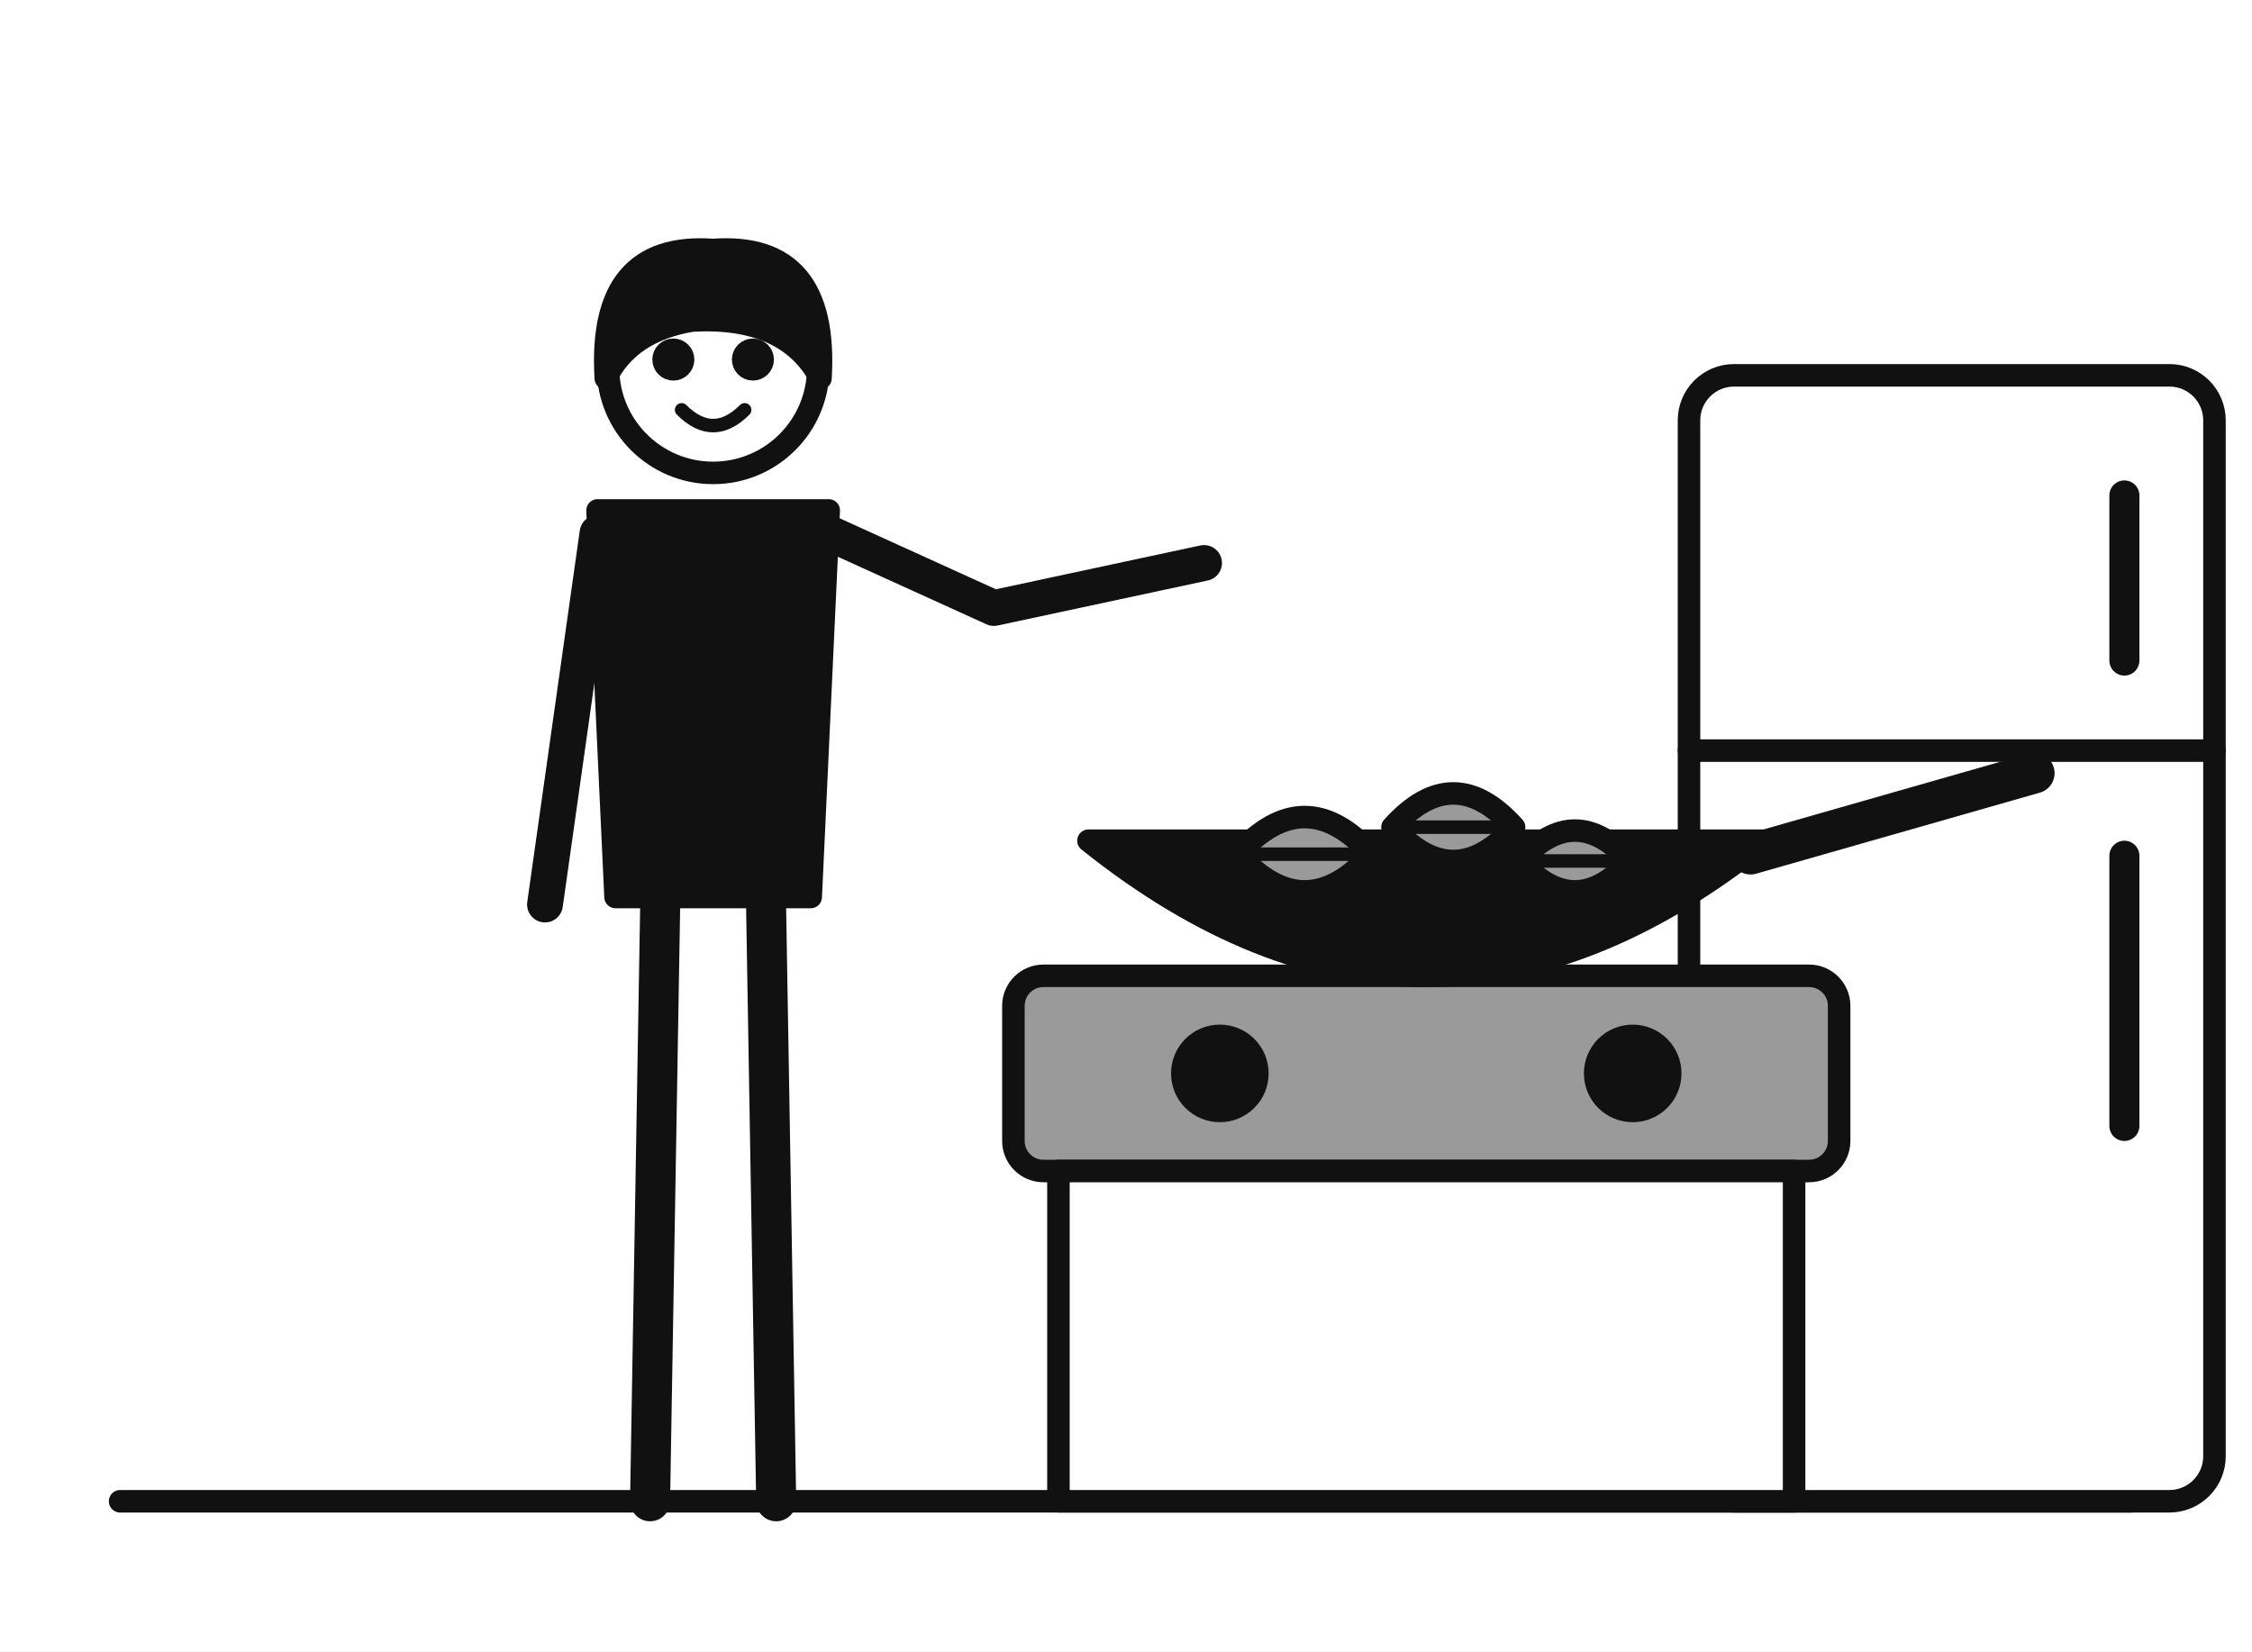
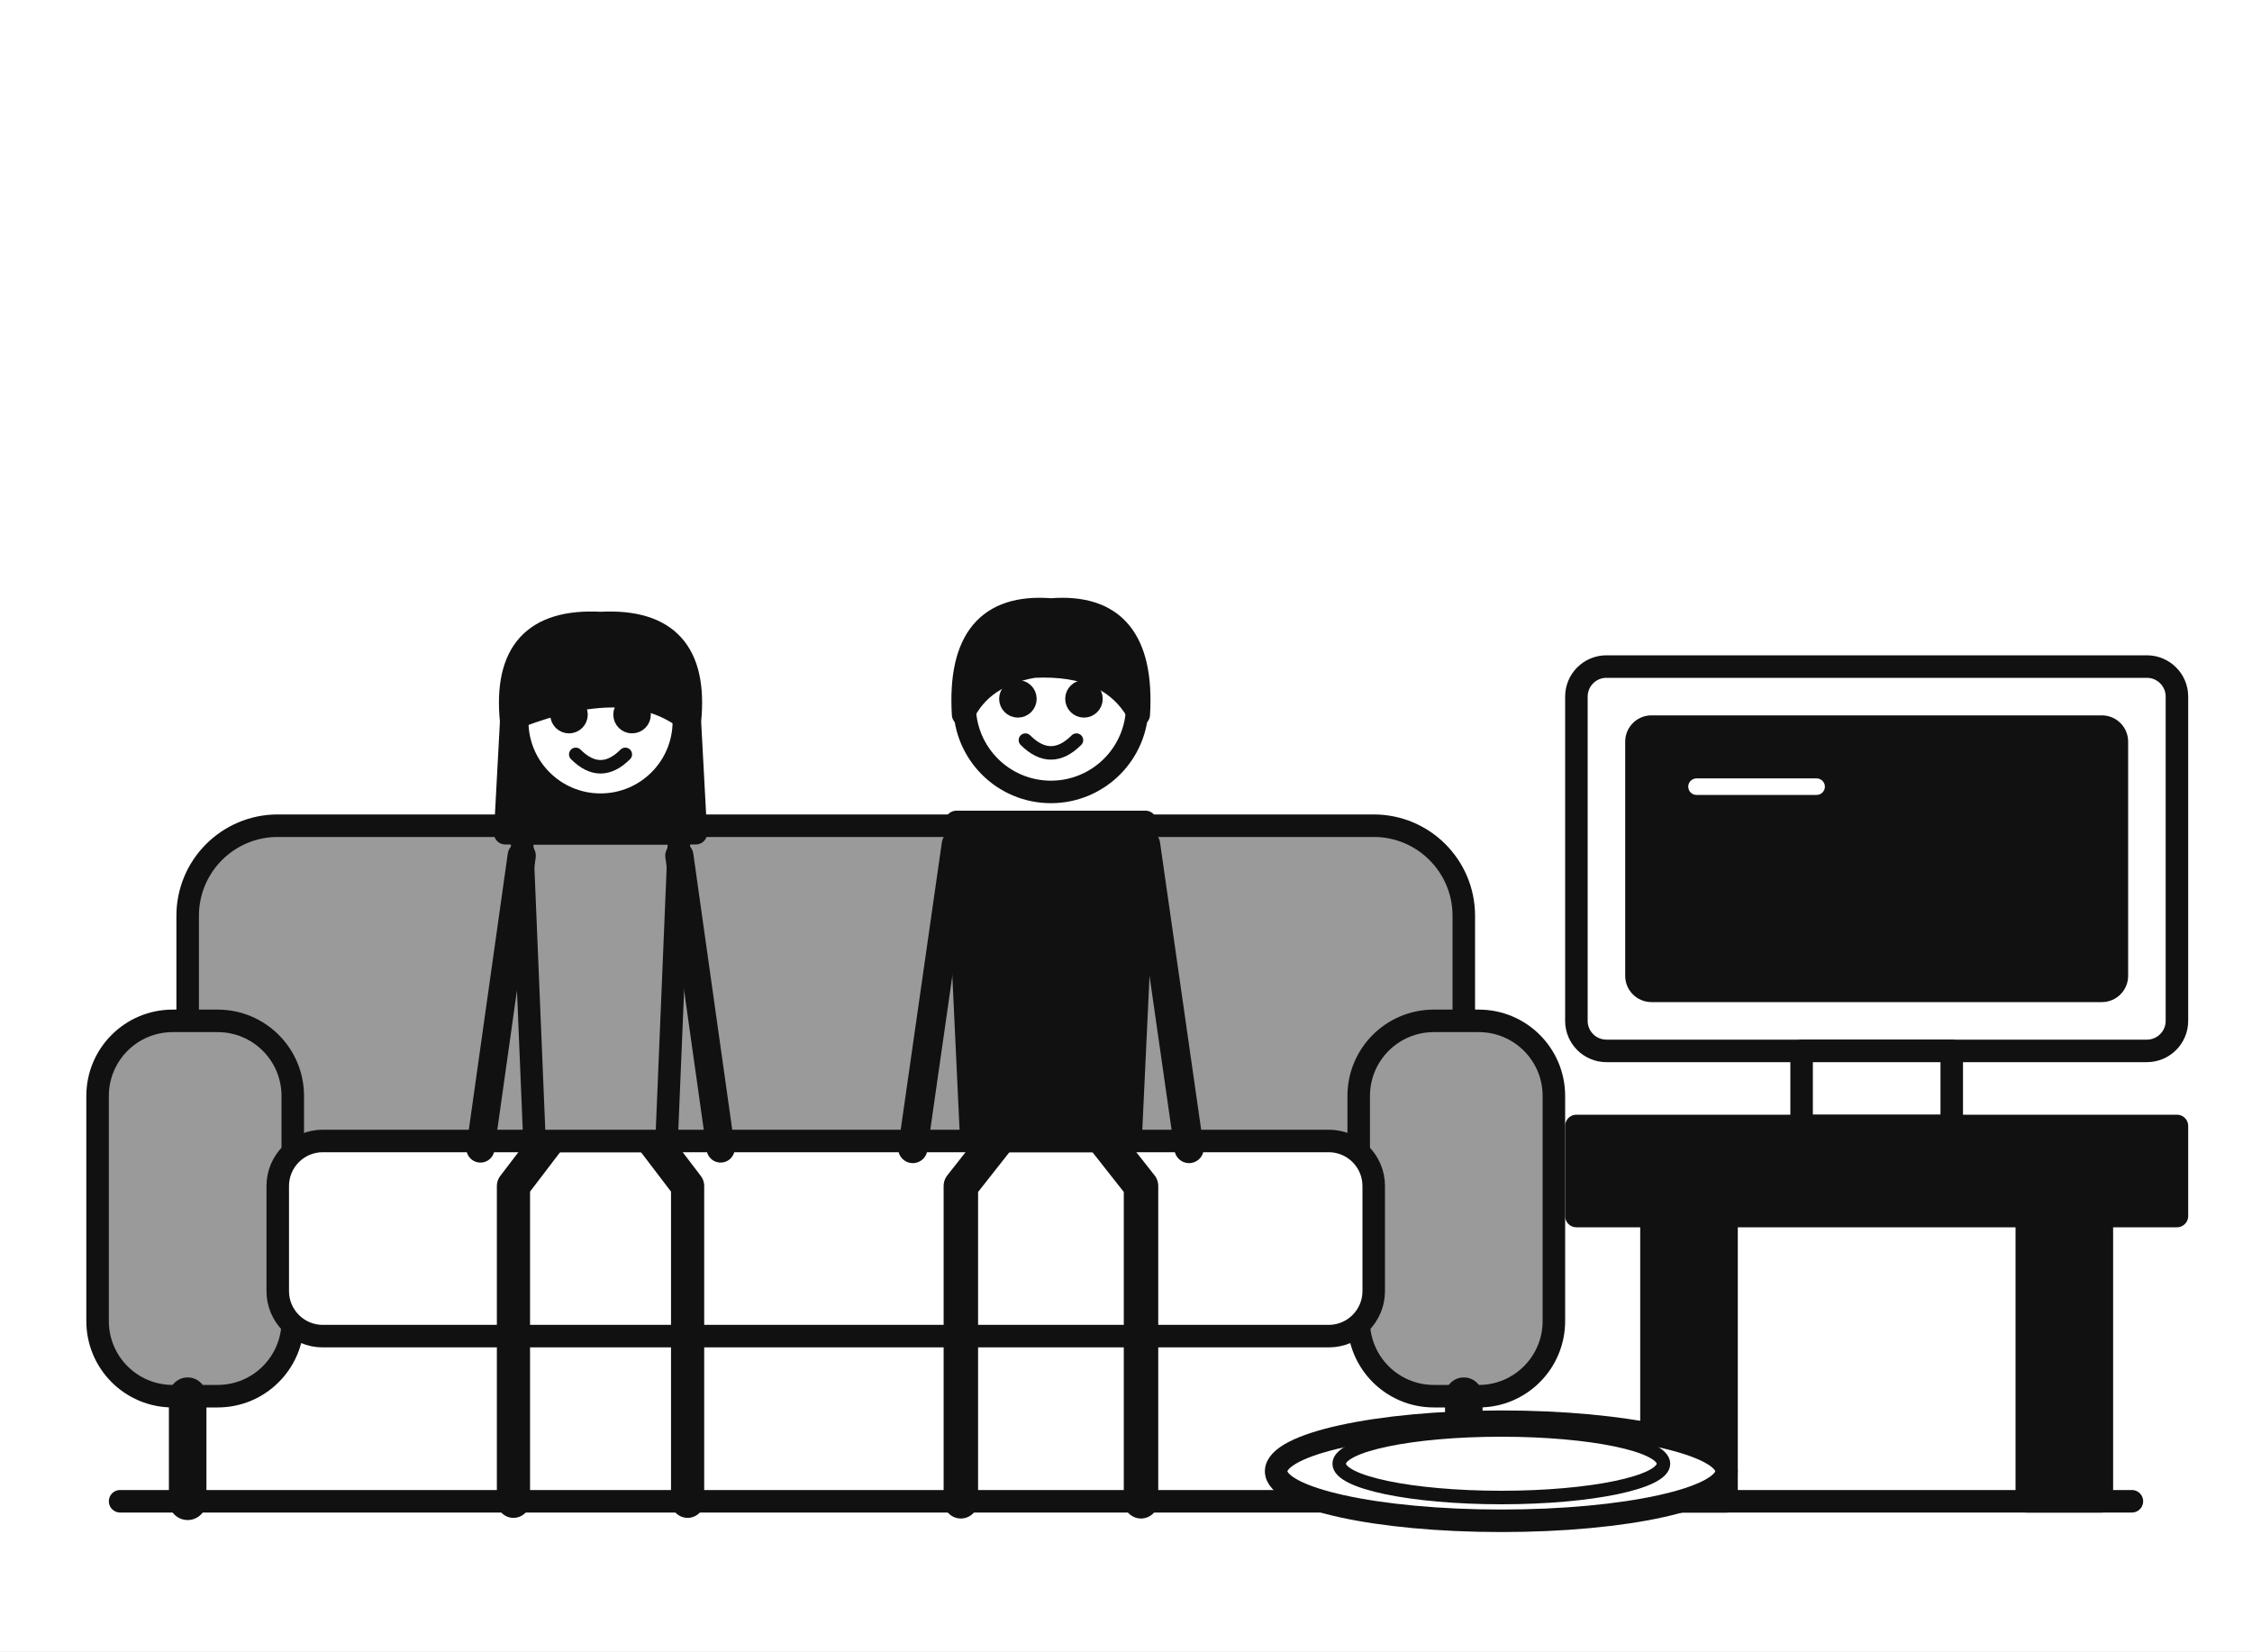
<svg xmlns="http://www.w3.org/2000/svg" viewBox="0 0 300 220">
  <style>.g{fill:none;stroke:#111;stroke-width:3;stroke-linecap:round;stroke-linejoin:round}.p{fill:#fff;stroke:#111;stroke-width:3;stroke-linejoin:round;stroke-linecap:round}.h{fill:#111;stroke:#111;stroke-width:3;stroke-linejoin:round;stroke-linecap:round}.a{fill:#9a9a9a;stroke:#111;stroke-width:3;stroke-linejoin:round;stroke-linecap:round}.t{fill:none;stroke:#111;stroke-width:1.8;stroke-linecap:round;stroke-linejoin:round}.w{fill:none;stroke:#fff;stroke-width:2.2;stroke-linecap:round}.m{fill:#d8342c;stroke:#111;stroke-width:3;stroke-linejoin:round}.hijau{fill:#3a9d4a;stroke:#111;stroke-width:3;stroke-linejoin:round}.biru{fill:#2f6fd6;stroke:#111;stroke-width:3;stroke-linejoin:round}.kuning{fill:#f2c230;stroke:#111;stroke-width:3;stroke-linejoin:round}.birutua{fill:#1c3470;stroke:#111;stroke-width:3;stroke-linejoin:round}.n{fill:#fff;stroke:none}text{font-family:'DFKai-SB','BiauKai','Kaiti TC','Noto Serif TC',serif;fill:#111}.d{font-family:'Segoe UI',Roboto,Arial,sans-serif;font-weight:700}</style>
  <rect width="300" height="220" fill="#fff" />
  <polyline class="g" points="16,200 284,200" />
-   <rect class="p" x="225" y="50" width="70" height="150" rx="6" />
-   <polyline class="g" points="225,100 295,100" />
-   <polyline class="g" points="283,66 283,88" style="stroke-width:4" />
-   <polyline class="g" points="283,114 283,150" style="stroke-width:4" />
-   <rect class="a" x="135" y="130" width="110" height="26" rx="4" />
-   <circle class="h" cx="162.5" cy="143" r="5" />
-   <circle class="h" cx="217.5" cy="143" r="5" />
-   <rect class="p" x="141" y="156" width="98" height="44" rx="0" />
-   <path class="h" d="M178.8 128 q-4.9 -8.4 1.4 -15.4 q1.4 7 4.9 5.6 q2.8 5.6 -6.3 9.8 Z" />
-   <path class="h" d="M190 128 q-4.9 -8.4 1.4 -15.4 q1.4 7 4.9 5.6 q2.8 5.6 -6.3 9.8 Z" />
-   <path class="h" d="M201.2 128 q-4.9 -8.4 1.4 -15.4 q1.4 7 4.9 5.6 q2.8 5.6 -6.3 9.8 Z" />
-   <path class="h" d="M145 112 Q190 148 235 112 Z" />
-   <polyline class="g" points="233.2,113.8 271,103" style="stroke-width:5.4" />
-   <path class="a" d="M164.9 113.8 Q173.8 103.9 182.7 113.8 Q173.8 123.7 164.9 113.8 Z" />
-   <polyline class="t" points="164.9,113.8 182.7,113.8" />
-   <path class="a" d="M185.5 110.2 Q193.6 101.2 201.7 110.2 Q193.6 119.2 185.5 110.2 Z" />
-   <polyline class="t" points="185.5,110.2 201.7,110.2" />
-   <path class="a" d="M202.5 114.7 Q209.8 106.6 217.1 114.7 Q209.8 122.8 202.5 114.7 Z" />
-   <polyline class="t" points="202.5,114.7 217.1,114.7" />
-   <polyline class="g" points="88,117.5 86.6,200" style="stroke-width:5.33" />
-   <polyline class="g" points="102,117.5 103.4,200" style="stroke-width:5.33" />
-   <polygon class="h" points="79.6,68 110.4,68 108,119.5 82,119.5" />
-   <polyline class="g" points="79.6,71 72.6,120.5" style="stroke-width:4.769" />
-   <polyline class="g" points="110.4,71 132.4,81 160.4,75" style="stroke-width:4.769" />
-   <circle class="p" cx="95" cy="49" r="14" />
-   <path class="h" d="M80.7 50.4 Q79.6 32.2 95 33.3 Q110.4 32.2 109.3 50.4 Q104.8 42 92.2 42.7 Q83.8 44.1 80.7 50.4 Z" />
-   <circle class="h" cx="89.7" cy="47.9" r="1.3" />
-   <circle class="h" cx="100.3" cy="47.9" r="1.3" />
-   <path class="t" d="M90.8 54.6 Q95 58.8 99.2 54.6" />
+   <rect class="a" x="25" y="110" width="170" height="50" rx="12" />
+   <rect class="a" x="13" y="136" width="26" height="50" rx="10" />
+   <rect class="a" x="181" y="136" width="26" height="50" rx="10" />
+   <rect class="p" x="37" y="152" width="146" height="26" rx="6" />
+   <polyline class="g" points="25,186 25,200" style="stroke-width:5" />
+   <polyline class="g" points="195,186 195,200" style="stroke-width:5" />
+   <polyline class="g" points="74.5,150 68.4,158 68.4,200" style="stroke-width:4.42" />
+   <polyline class="g" points="85.5,150 91.6,158 91.6,200" style="stroke-width:4.42" />
+   <polygon class="a" points="69.5,111 90.5,111 88.8,152 71.2,152" />
+   <polyline class="g" points="69.5,114 64,153" style="stroke-width:3.757" />
+   <polyline class="g" points="90.5,114 96,153" style="stroke-width:3.757" />
+   <path class="h" d="M68.1 96.1 Q66.7 82.3 80 83 Q93.3 82.3 91.9 96.1 L92.7 111 L67.3 111 Z" />
+   <circle class="p" cx="80" cy="96.1" r="11.1" />
+   <path class="h" d="M69 95.5 Q70.1 83.9 80 84.5 Q89.9 83.9 91 95.5 Q83.3 90 69 95.5 Z" />
+   <circle class="h" cx="75.8" cy="95.2" r="1" />
+   <circle class="h" cx="84.2" cy="95.2" r="1" />
+   <path class="t" d="M76.7 100.5 Q80 103.8 83.3 100.5" />
+   <polyline class="g" points="134.3,150 128,158 128,200" style="stroke-width:4.59" />
+   <polyline class="g" points="145.7,150 152,158 152,200" style="stroke-width:4.59" />
+   <polygon class="h" points="127.4,109.5 152.6,109.5 150.6,152 129.4,152" />
+   <polyline class="g" points="127.4,112.5 121.6,153" style="stroke-width:3.902" />
+   <polyline class="g" points="152.6,112.5 158.4,153" style="stroke-width:3.902" />
+   <circle class="p" cx="140" cy="94" r="11.5" />
+   <path class="h" d="M128.3 95.2 Q127.4 80.2 140 81.2 Q152.6 80.2 151.7 95.2 Q148 88.3 137.7 88.8 Q130.8 90 128.3 95.2 Z" />
+   <circle class="h" cx="135.6" cy="93.1" r="1" />
+   <circle class="h" cx="144.4" cy="93.1" r="1" />
+   <path class="t" d="M136.6 98.6 Q140 102 143.4 98.6" />
+   <rect class="p" x="210" y="88.8" width="80" height="51.2" rx="4" />
+   <rect class="h" x="218" y="96.8" width="64" height="35.2" rx="2" />
+   <polyline class="w" points="226,104.8 242,104.8" />
+   <rect class="p" x="240" y="140" width="20" height="10" rx="0" />
+   <rect class="h" x="210" y="150" width="80" height="12" rx="0" />
+   <rect class="h" x="220" y="162" width="10" height="38" rx="0" />
+   <rect class="h" x="270" y="162" width="10" height="38" rx="0" />
+   <ellipse class="p" cx="200" cy="196" rx="30" ry="6.6" />
+   <ellipse class="t" cx="200" cy="195" rx="21.6" ry="4.5" />
</svg>
